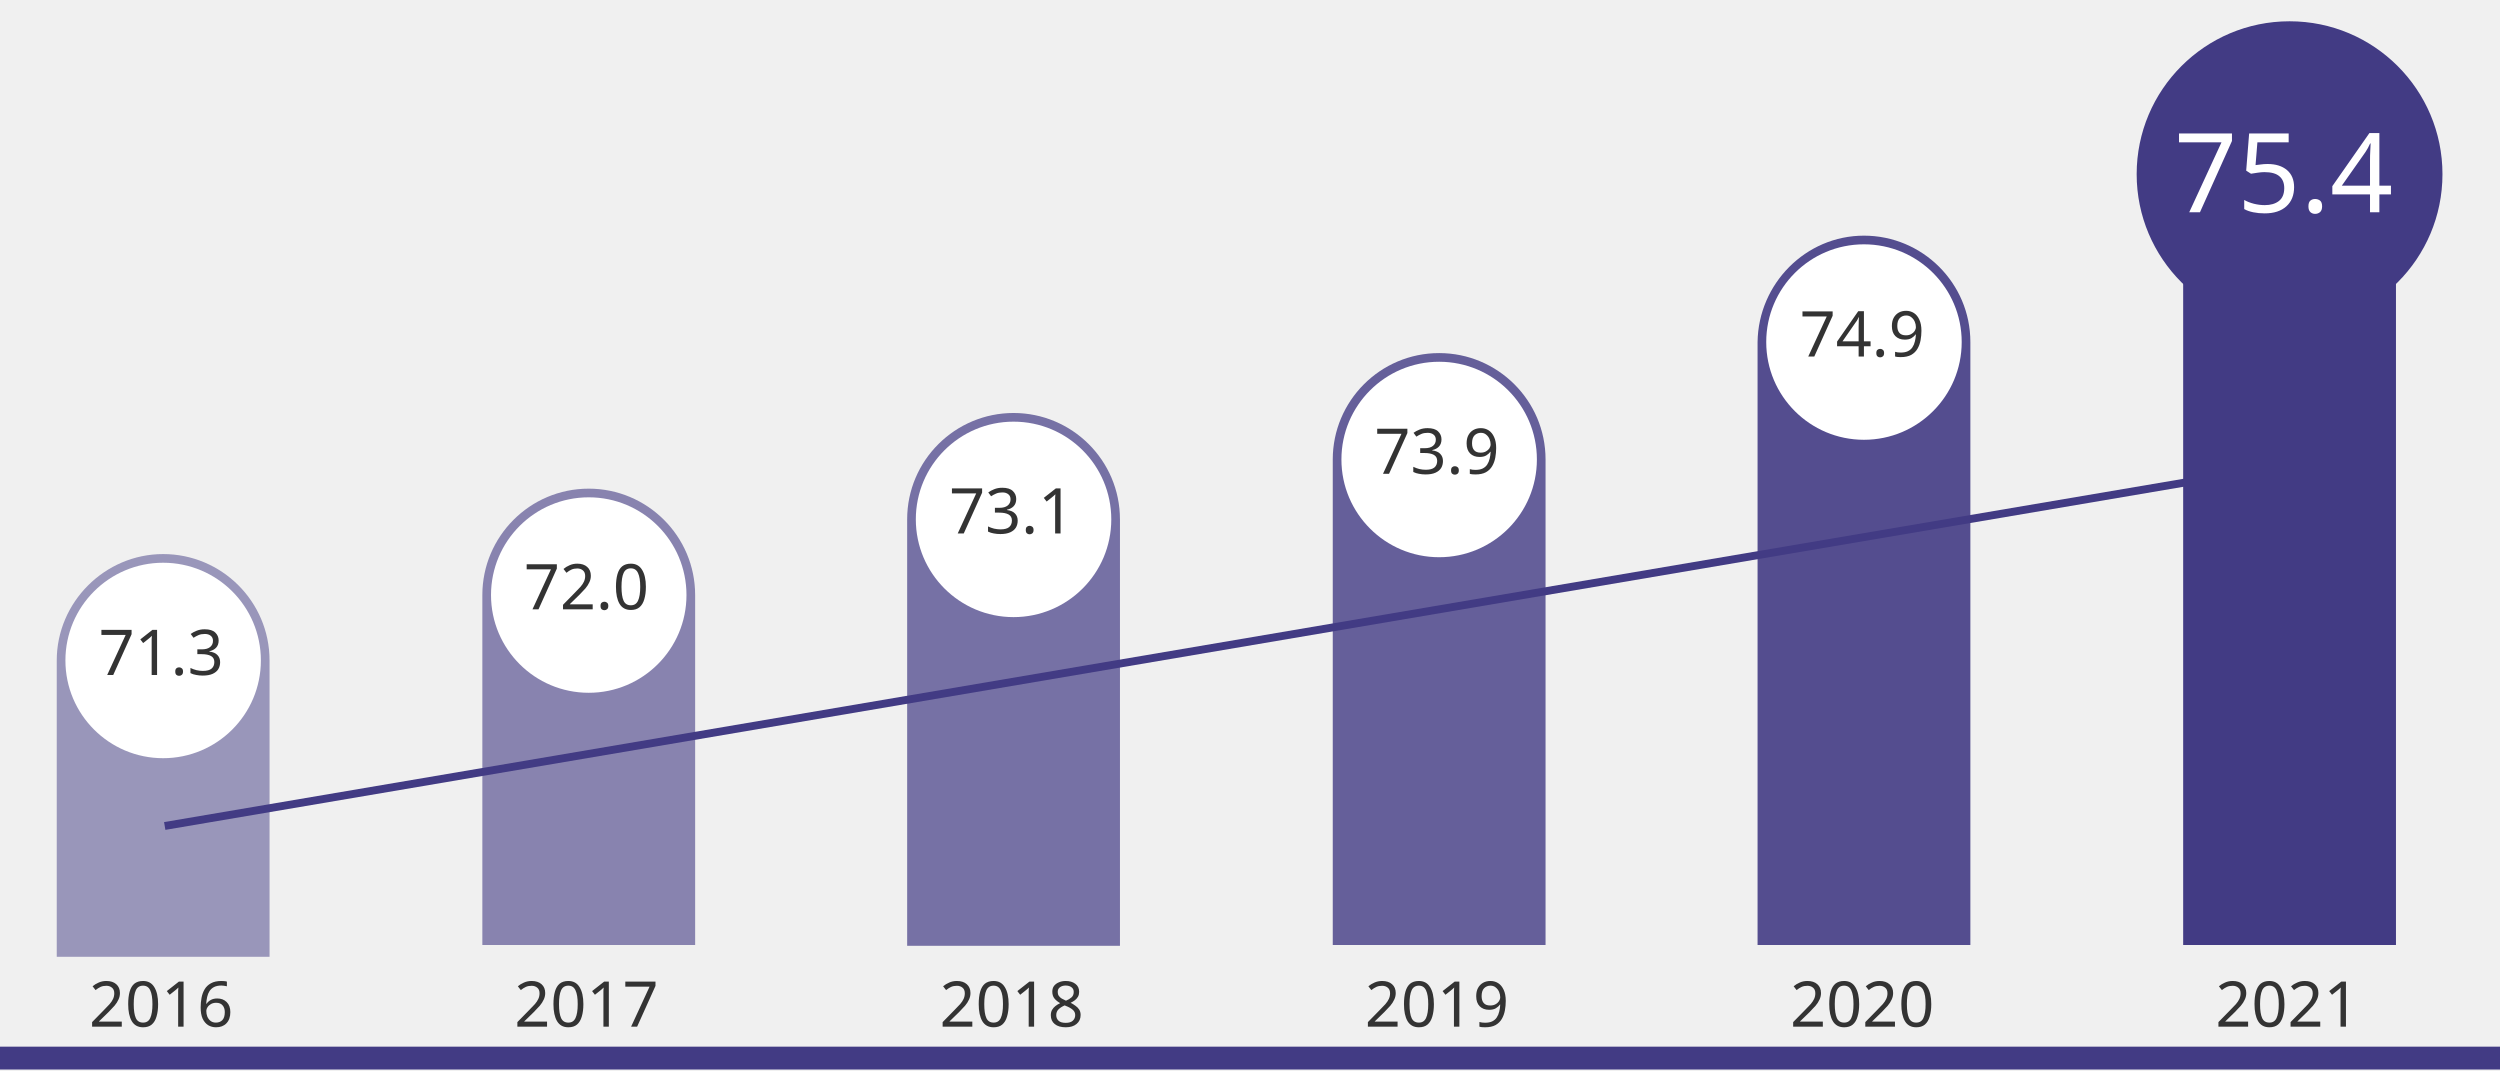
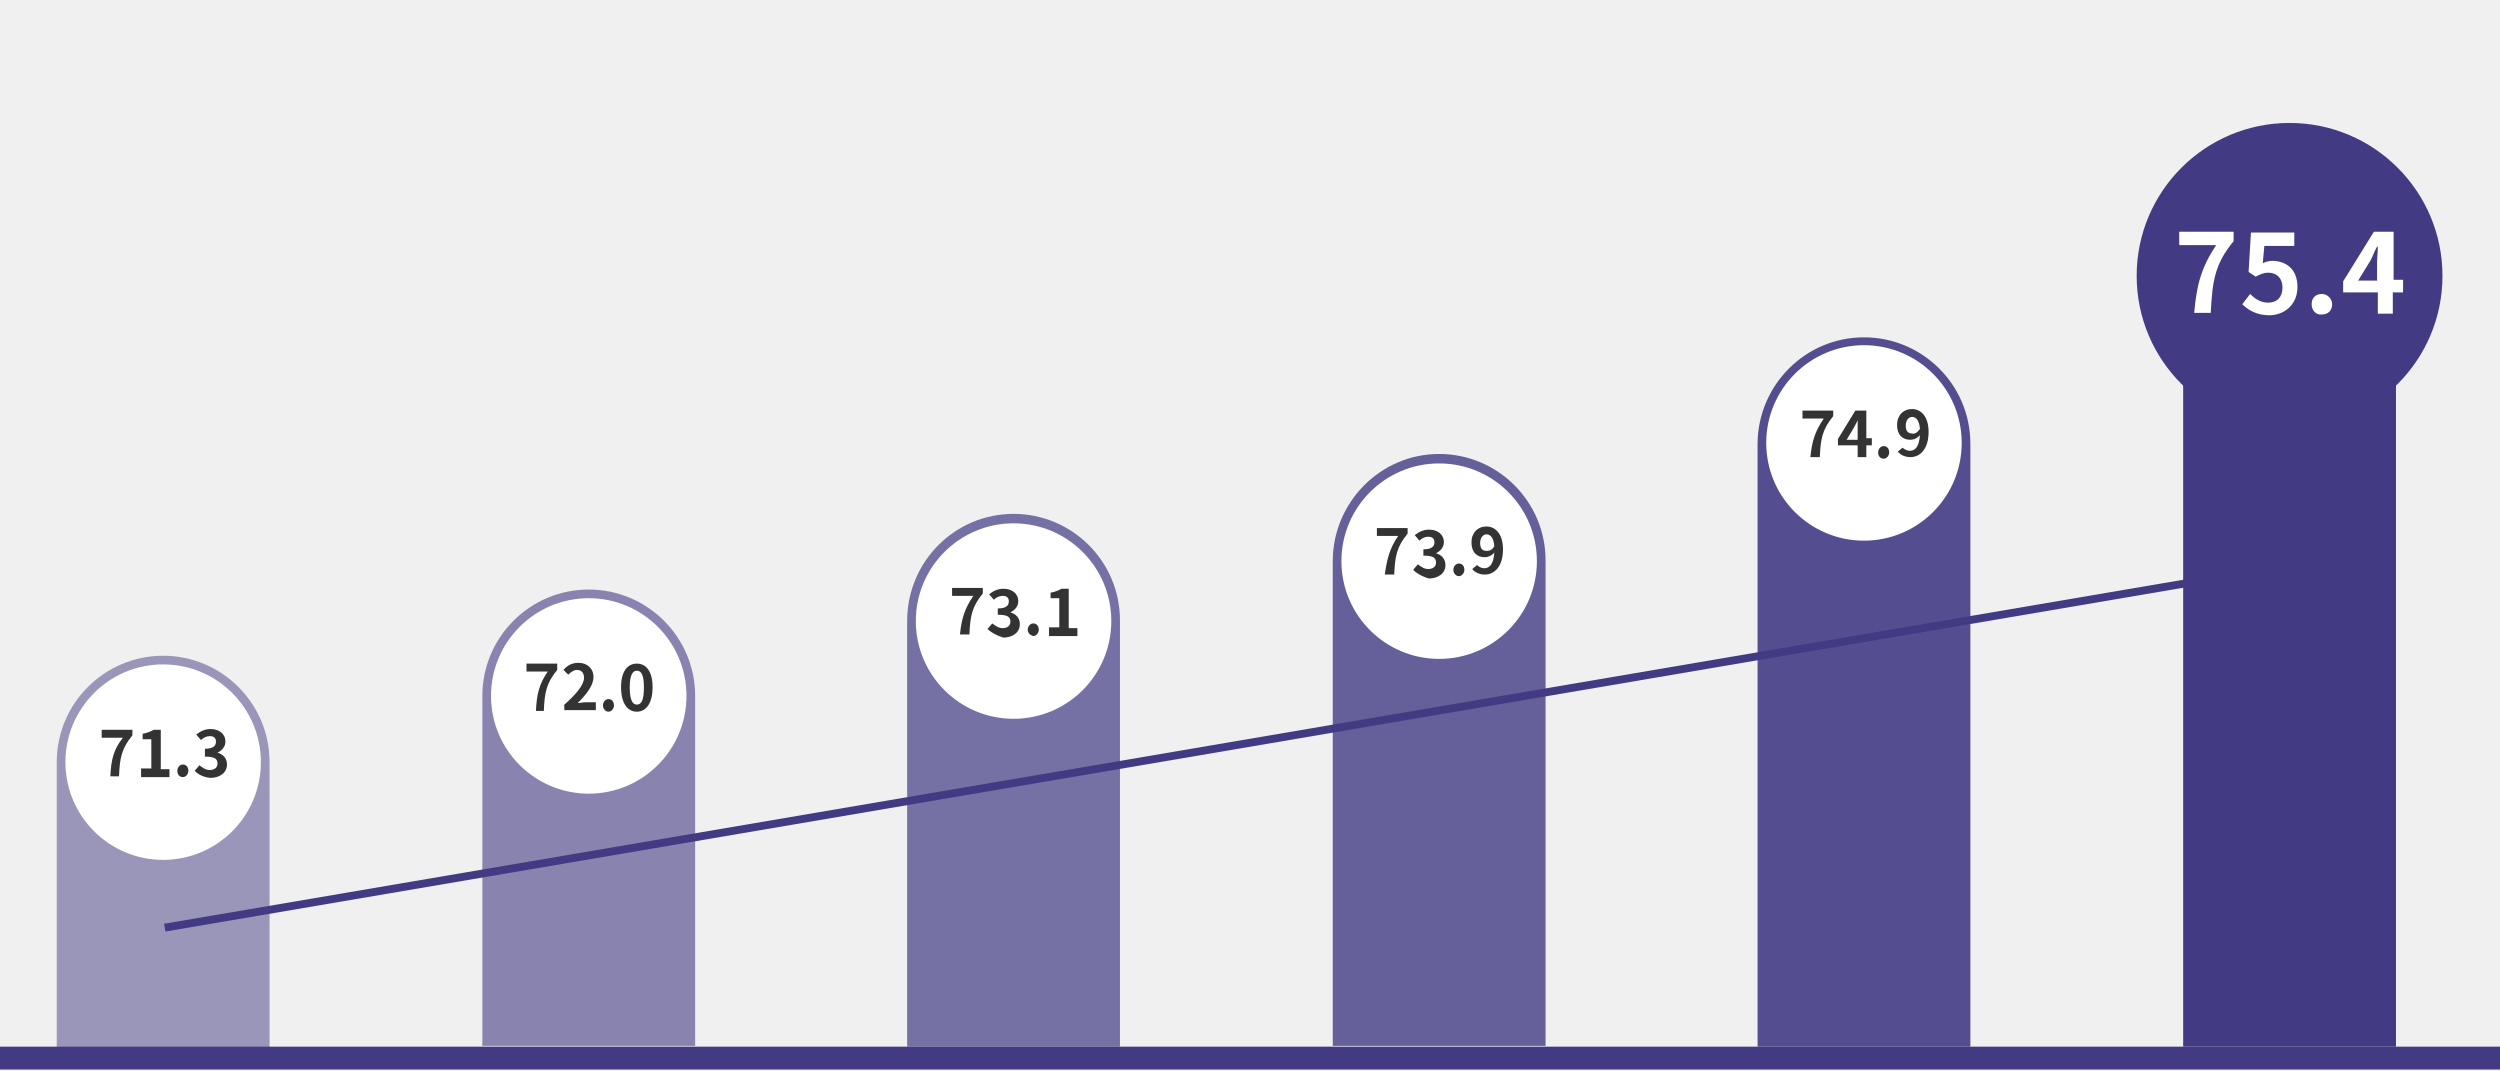
<svg xmlns="http://www.w3.org/2000/svg" version="1.1" id="레이어_1" x="0px" y="0px" viewBox="0 0 317.2 135.8" style="enable-background:new 0 0 317.2 135.8;" xml:space="preserve">
  <style type="text/css">
	.st0{opacity:0.5;fill:#423B84;enable-background:new    ;}
	.st1{fill:#423B84;}
	.st2{fill:#FFFFFF;}
- 	.st3{fill:#333333;}
- 	.st4{font-family:'SourceHanSansKR-Bold-KSCpc-EUC-H';}
- 	.st5{font-size:8px;}
- 	.st6{opacity:0.6;fill:#423B84;enable-background:new    ;}
- 	.st7{opacity:0.7;fill:#423B84;enable-background:new    ;}
- 	.st8{opacity:0.8;fill:#423B84;enable-background:new    ;}
- 	.st9{opacity:0.9;fill:#423B84;enable-background:new    ;}
- 	.st10{font-size:14px;}
- 	.st11{fill:none;stroke:#423B84;}
+ 	.st3{enable-background:new    ;}
+ 	.st4{fill:#333333;}
+ 	.st5{opacity:0.6;fill:#423B84;enable-background:new    ;}
+ 	.st6{opacity:0.7;fill:#423B84;enable-background:new    ;}
+ 	.st7{opacity:0.8;fill:#423B84;enable-background:new    ;}
+ 	.st8{opacity:0.9;fill:#423B84;enable-background:new    ;}
+ 	.st9{fill:none;stroke:#423B84;}
</style>
-   <path id="사각형_604" class="st0" d="M20.7,70.3L20.7,70.3c7.4,0,13.5,6,13.5,13.5c0,0,0,0,0,0v37.6l0,0h-27l0,0V83.8  C7.2,76.4,13.3,70.3,20.7,70.3C20.7,70.3,20.7,70.3,20.7,70.3z" />
+   <path id="사각형_604" class="st0" d="M20.7,83.2L20.7,83.2c7.4,0,13.5,6,13.5,13.5l0,0v37.6l0,0h-27l0,0V96.7  C7.2,89.2,13.3,83.2,20.7,83.2L20.7,83.2z" />
  <rect id="사각형_610" y="132.8" class="st1" width="317.2" height="2.9" />
-   <circle id="타원_123" class="st2" cx="20.7" cy="83.8" r="12.4" />
-   <text transform="matrix(1 0 0 1 12.5076 85.6403)" class="st3 st4 st5">71.3</text>
-   <path id="사각형_611" class="st6" d="M74.7,62L74.7,62c7.4,0,13.5,6,13.5,13.5c0,0,0,0,0,0v44.4l0,0h-27l0,0V75.5  C61.2,68.1,67.2,62,74.7,62C74.7,62,74.7,62,74.7,62z" />
-   <circle id="타원_124" class="st2" cx="74.7" cy="75.5" r="12.4" />
-   <text transform="matrix(1 0 0 1 66.4656 77.3146)" class="st3 st4 st5">72.0</text>
-   <path id="사각형_612" class="st7" d="M128.6,52.4L128.6,52.4c7.4,0,13.5,6,13.5,13.5c0,0,0,0,0,0v54.1l0,0h-27l0,0V65.9  C115.1,58.4,121.2,52.4,128.6,52.4C128.6,52.4,128.6,52.4,128.6,52.4z" />
-   <circle id="타원_125" class="st2" cx="128.6" cy="65.9" r="12.4" />
-   <text transform="matrix(1 0 0 1 120.4225 67.6833)" class="st3 st4 st5">73.1</text>
-   <path id="사각형_613" class="st8" d="M182.6,44.8L182.6,44.8c7.4,0,13.5,6,13.5,13.5c0,0,0,0,0,0v61.6l0,0h-27l0,0V58.3  C169.1,50.9,175.1,44.8,182.6,44.8C182.6,44.8,182.6,44.8,182.6,44.8z" />
-   <circle id="타원_126" class="st2" cx="182.6" cy="58.3" r="12.4" />
-   <text transform="matrix(1 0 0 1 174.3805 60.1193)" class="st3 st4 st5">73.9</text>
-   <path id="사각형_614" class="st9" d="M236.5,29.9L236.5,29.9c7.4,0,13.5,6,13.5,13.5c0,0,0,0,0,0v76.5l0,0h-27l0,0V43.4  C223.1,36,229.1,29.9,236.5,29.9z" />
-   <circle id="타원_127" class="st2" cx="236.5" cy="43.4" r="12.4" />
-   <text transform="matrix(1 0 0 1 228.3385 45.2326)" class="st3 st4 st5">74.9</text>
-   <path id="사각형_615" class="st1" d="M290.5,8.6L290.5,8.6c7.4,0,13.5,6,13.5,13.5c0,0,0,0,0,0v97.8l0,0h-27l0,0V22.1  C277,14.7,283.1,8.6,290.5,8.6z" />
-   <circle id="타원_128" class="st1" cx="290.5" cy="22.1" r="19.4" />
-   <text transform="matrix(1 0 0 1 275.8635 26.9331)" class="st2 st4 st10">75.4</text>
-   <line id="선_152" class="st11" x1="20.9" y1="104.8" x2="290.3" y2="59" />
-   <text transform="matrix(1 0 0 1 11.2956 130.2639)" class="st3 st4 st5">2016</text>
-   <text transform="matrix(1 0 0 1 65.2536 130.2639)" class="st3 st4 st5">2017</text>
-   <text transform="matrix(1 0 0 1 119.2111 130.2639)" class="st3 st4 st5">2018</text>
-   <text transform="matrix(1 0 0 1 173.168 130.2639)" class="st3 st4 st5">2019</text>
-   <text transform="matrix(1 0 0 1 227.1254 130.2639)" class="st3 st4 st5">2020</text>
-   <text transform="matrix(1 0 0 1 281.0838 130.2639)" class="st3 st4 st5">2021</text>
+   <circle id="타원_123" class="st2" cx="20.7" cy="96.7" r="12.4" />
+   <g class="st3">
+     <path class="st4" d="M15.6,93.6h-2.7v-1h3.9v0.7c-1.4,1.7-1.6,2.9-1.7,5.2H14C14.1,96.4,14.4,95.1,15.6,93.6z" />
+     <path class="st4" d="M17.9,97.5h1.3v-3.7h-1.1v-0.7c0.6-0.1,1-0.3,1.4-0.5h0.9v5h1.1v1h-3.6V97.5z" />
+     <path class="st4" d="M22.5,97.8c0-0.4,0.3-0.8,0.7-0.8c0.4,0,0.7,0.3,0.7,0.8c0,0.4-0.3,0.8-0.7,0.8C22.8,98.6,22.5,98.3,22.5,97.8   z" />
+     <path class="st4" d="M24.7,97.8l0.6-0.7c0.4,0.3,0.8,0.6,1.3,0.6c0.6,0,1-0.3,1-0.8c0-0.6-0.3-0.9-1.6-0.9V95   c1.1,0,1.4-0.4,1.4-0.9c0-0.5-0.3-0.7-0.8-0.7c-0.4,0-0.8,0.2-1.1,0.5l-0.6-0.7c0.5-0.4,1.1-0.7,1.8-0.7c1.1,0,1.9,0.6,1.9,1.6   c0,0.6-0.4,1.1-1,1.4v0c0.7,0.2,1.2,0.7,1.2,1.5c0,1.1-1,1.7-2.1,1.7C25.8,98.6,25.2,98.3,24.7,97.8z" />
+   </g>
+   <path id="사각형_611" class="st5" d="M74.7,74.8L74.7,74.8c7.4,0,13.5,6,13.5,13.5l0,0v44.4l0,0h-27l0,0V88.3  C61.2,80.9,67.2,74.8,74.7,74.8L74.7,74.8z" />
+   <circle id="타원_124" class="st2" cx="74.7" cy="88.3" r="12.4" />
+   <g class="st3">
+     <path class="st4" d="M69.5,85.2h-2.7v-1h3.9V85c-1.4,1.7-1.6,2.9-1.7,5.2H68C68.1,88.1,68.4,86.8,69.5,85.2z" />
+     <path class="st4" d="M71.5,89.5c1.6-1.4,2.6-2.6,2.6-3.5c0-0.6-0.3-1-0.9-1c-0.4,0-0.8,0.3-1.1,0.6L71.5,85   c0.5-0.6,1.1-0.9,1.9-0.9c1.1,0,1.9,0.7,1.9,1.8c0,1.1-0.9,2.2-2,3.3c0.3,0,0.7-0.1,1-0.1h1.3v1h-4V89.5z" />
+     <path class="st4" d="M76.5,89.5c0-0.4,0.3-0.8,0.7-0.8c0.4,0,0.7,0.3,0.7,0.8c0,0.4-0.3,0.8-0.7,0.8C76.8,90.3,76.5,89.9,76.5,89.5   z" />
+     <path class="st4" d="M78.8,87.2c0-2,0.8-3,2-3c1.2,0,2,1,2,3s-0.8,3.1-2,3.1C79.6,90.3,78.8,89.2,78.8,87.2z M81.7,87.2   c0-1.7-0.4-2.1-0.9-2.1c-0.5,0-0.9,0.5-0.9,2.1c0,1.7,0.4,2.2,0.9,2.2C81.4,89.4,81.7,88.8,81.7,87.2z" />
+   </g>
+   <path id="사각형_612" class="st6" d="M128.6,65.2L128.6,65.2c7.4,0,13.5,6,13.5,13.5l0,0v54.1l0,0h-27l0,0V78.8  C115.1,71.2,121.2,65.2,128.6,65.2L128.6,65.2z" />
+   <circle id="타원_125" class="st2" cx="128.6" cy="78.8" r="12.4" />
+   <g class="st3">
+     <path class="st4" d="M123.5,75.6h-2.7v-1h3.9v0.7c-1.4,1.7-1.6,2.9-1.7,5.2h-1.2C122,78.5,122.4,77.2,123.5,75.6z" />
+     <path class="st4" d="M125.3,79.8l0.6-0.7c0.4,0.3,0.8,0.6,1.3,0.6c0.6,0,1-0.3,1-0.8c0-0.6-0.3-0.9-1.6-0.9v-0.8   c1.1,0,1.4-0.4,1.4-0.9c0-0.5-0.3-0.7-0.8-0.7c-0.4,0-0.8,0.2-1.1,0.5l-0.6-0.7c0.5-0.4,1.1-0.7,1.8-0.7c1.1,0,1.9,0.6,1.9,1.6   c0,0.6-0.4,1.1-1,1.4v0c0.7,0.2,1.2,0.7,1.2,1.5c0,1.1-1,1.7-2.1,1.7C126.4,80.6,125.8,80.3,125.3,79.8z" />
+     <path class="st4" d="M130.4,79.9c0-0.4,0.3-0.8,0.7-0.8c0.4,0,0.7,0.3,0.7,0.8c0,0.4-0.3,0.8-0.7,0.8   C130.7,80.6,130.4,80.3,130.4,79.9z" />
+     <path class="st4" d="M133.1,79.6h1.3v-3.7h-1.1v-0.7c0.6-0.1,1-0.3,1.4-0.5h0.9v5h1.1v1h-3.6V79.6z" />
+   </g>
+   <path id="사각형_613" class="st7" d="M182.6,57.6L182.6,57.6c7.4,0,13.5,6,13.5,13.5l0,0v61.6l0,0h-27l0,0V71.2  C169.1,63.8,175.1,57.6,182.6,57.6L182.6,57.6z" />
+   <circle id="타원_126" class="st2" cx="182.6" cy="71.2" r="12.4" />
+   <g class="st3">
+     <path class="st4" d="M177.4,68h-2.7v-1h3.9v0.7c-1.4,1.7-1.6,2.9-1.7,5.2h-1.2C176,70.9,176.3,69.6,177.4,68z" />
+     <path class="st4" d="M179.3,72.3l0.6-0.7c0.4,0.3,0.8,0.6,1.3,0.6c0.6,0,1-0.3,1-0.8c0-0.6-0.3-0.9-1.6-0.9v-0.8   c1.1,0,1.4-0.4,1.4-0.9c0-0.5-0.3-0.7-0.8-0.7c-0.4,0-0.8,0.2-1.1,0.5l-0.6-0.7c0.5-0.4,1.1-0.7,1.8-0.7c1.1,0,1.9,0.6,1.9,1.6   c0,0.6-0.4,1.1-1,1.4v0c0.7,0.2,1.2,0.7,1.2,1.5c0,1.1-1,1.7-2.1,1.7C180.3,73.1,179.7,72.7,179.3,72.3z" />
+     <path class="st4" d="M184.4,72.3c0-0.4,0.3-0.8,0.7-0.8c0.4,0,0.7,0.3,0.7,0.8c0,0.4-0.3,0.8-0.7,0.8   C184.7,73.1,184.4,72.7,184.4,72.3z" />
+     <path class="st4" d="M187.4,71.7c0.2,0.2,0.6,0.4,0.9,0.4c0.7,0,1.2-0.5,1.3-2c-0.3,0.4-0.8,0.6-1.2,0.6c-1,0-1.7-0.6-1.7-1.9   c0-1.2,0.8-2,1.9-2c1.1,0,2.1,0.9,2.1,2.9c0,2.2-1.1,3.2-2.3,3.2c-0.7,0-1.3-0.3-1.6-0.7L187.4,71.7z M189.6,69.3   c-0.1-1.1-0.5-1.5-1-1.5c-0.4,0-0.8,0.4-0.8,1.1c0,0.7,0.3,1,0.8,1C189,69.9,189.3,69.8,189.6,69.3z" />
+   </g>
+   <path id="사각형_614" class="st8" d="M236.5,42.8L236.5,42.8c7.4,0,13.5,6,13.5,13.5l0,0v76.5l0,0h-27l0,0V56.2  C223.1,48.8,229.1,42.8,236.5,42.8z" />
+   <circle id="타원_127" class="st2" cx="236.5" cy="56.2" r="12.4" />
+   <g class="st3">
+     <path class="st4" d="M231.4,53.1h-2.7v-1h3.9v0.7c-1.4,1.7-1.6,2.9-1.7,5.2h-1.2C229.9,56,230.3,54.7,231.4,53.1z" />
+     <path class="st4" d="M237.5,56.5h-0.7v1.5h-1.1v-1.5h-2.5v-0.8l2.2-3.6h1.4v3.5h0.7V56.5z M235.7,55.7v-1.2c0-0.3,0-0.9,0-1.2h0   c-0.1,0.3-0.3,0.6-0.5,1l-0.9,1.5H235.7z" />
+     <path class="st4" d="M238.3,57.4c0-0.4,0.3-0.8,0.7-0.8c0.4,0,0.7,0.3,0.7,0.8c0,0.4-0.3,0.8-0.7,0.8   C238.6,58.2,238.3,57.9,238.3,57.4z" />
+     <path class="st4" d="M241.4,56.8c0.2,0.2,0.6,0.4,0.9,0.4c0.7,0,1.2-0.5,1.3-2c-0.3,0.4-0.8,0.6-1.2,0.6c-1,0-1.7-0.6-1.7-1.9   c0-1.2,0.8-2,1.9-2c1.1,0,2.1,0.9,2.1,2.9c0,2.2-1.1,3.2-2.3,3.2c-0.7,0-1.3-0.3-1.6-0.7L241.4,56.8z M243.6,54.4   c-0.1-1.1-0.5-1.5-1-1.5c-0.4,0-0.8,0.4-0.8,1.1c0,0.7,0.3,1,0.8,1C242.9,55.1,243.3,54.9,243.6,54.4z" />
+   </g>
+   <path id="사각형_615" class="st1" d="M290.5,21.5L290.5,21.5c7.4,0,13.5,6,13.5,13.5l0,0v97.8l0,0h-27l0,0V35  C277,27.5,283.1,21.5,290.5,21.5z" />
+   <circle id="타원_128" class="st1" cx="290.5" cy="35" r="19.4" />
+   <g class="st3">
+     <path class="st2" d="M281.2,31.1h-4.7v-1.7h6.9v1.2c-2.4,2.9-2.7,5.1-2.9,9.1h-2.1C278.7,36.2,279.3,33.9,281.2,31.1z" />
+     <path class="st2" d="M284.5,38.6l1-1.3c0.6,0.6,1.3,1.1,2.3,1.1c1.1,0,1.8-0.7,1.8-1.9c0-1.2-0.7-1.9-1.8-1.9c-0.6,0-1,0.2-1.6,0.5   l-0.9-0.6l0.3-5h5.5v1.7h-3.8l-0.2,2.2c0.4-0.2,0.8-0.3,1.2-0.3c1.7,0,3.2,1,3.2,3.3c0,2.3-1.7,3.6-3.6,3.6   C286.3,40,285.2,39.3,284.5,38.6z" />
+     <path class="st2" d="M293.3,38.6c0-0.8,0.5-1.3,1.3-1.3c0.7,0,1.3,0.6,1.3,1.3c0,0.8-0.5,1.3-1.3,1.3   C293.9,40,293.3,39.4,293.3,38.6z" />
+     <path class="st2" d="M304.8,37.1h-1.2v2.7h-1.9v-2.7h-4.4v-1.4l3.9-6.3h2.5v6.1h1.2V37.1z M301.6,35.5v-2.1c0-0.6,0.1-1.5,0.1-2.1   h-0.1c-0.3,0.5-0.5,1.1-0.8,1.7l-1.6,2.6H301.6z" />
+   </g>
+   <line id="선_152" class="st9" x1="20.9" y1="117.7" x2="290.3" y2="71.8" />
</svg>
